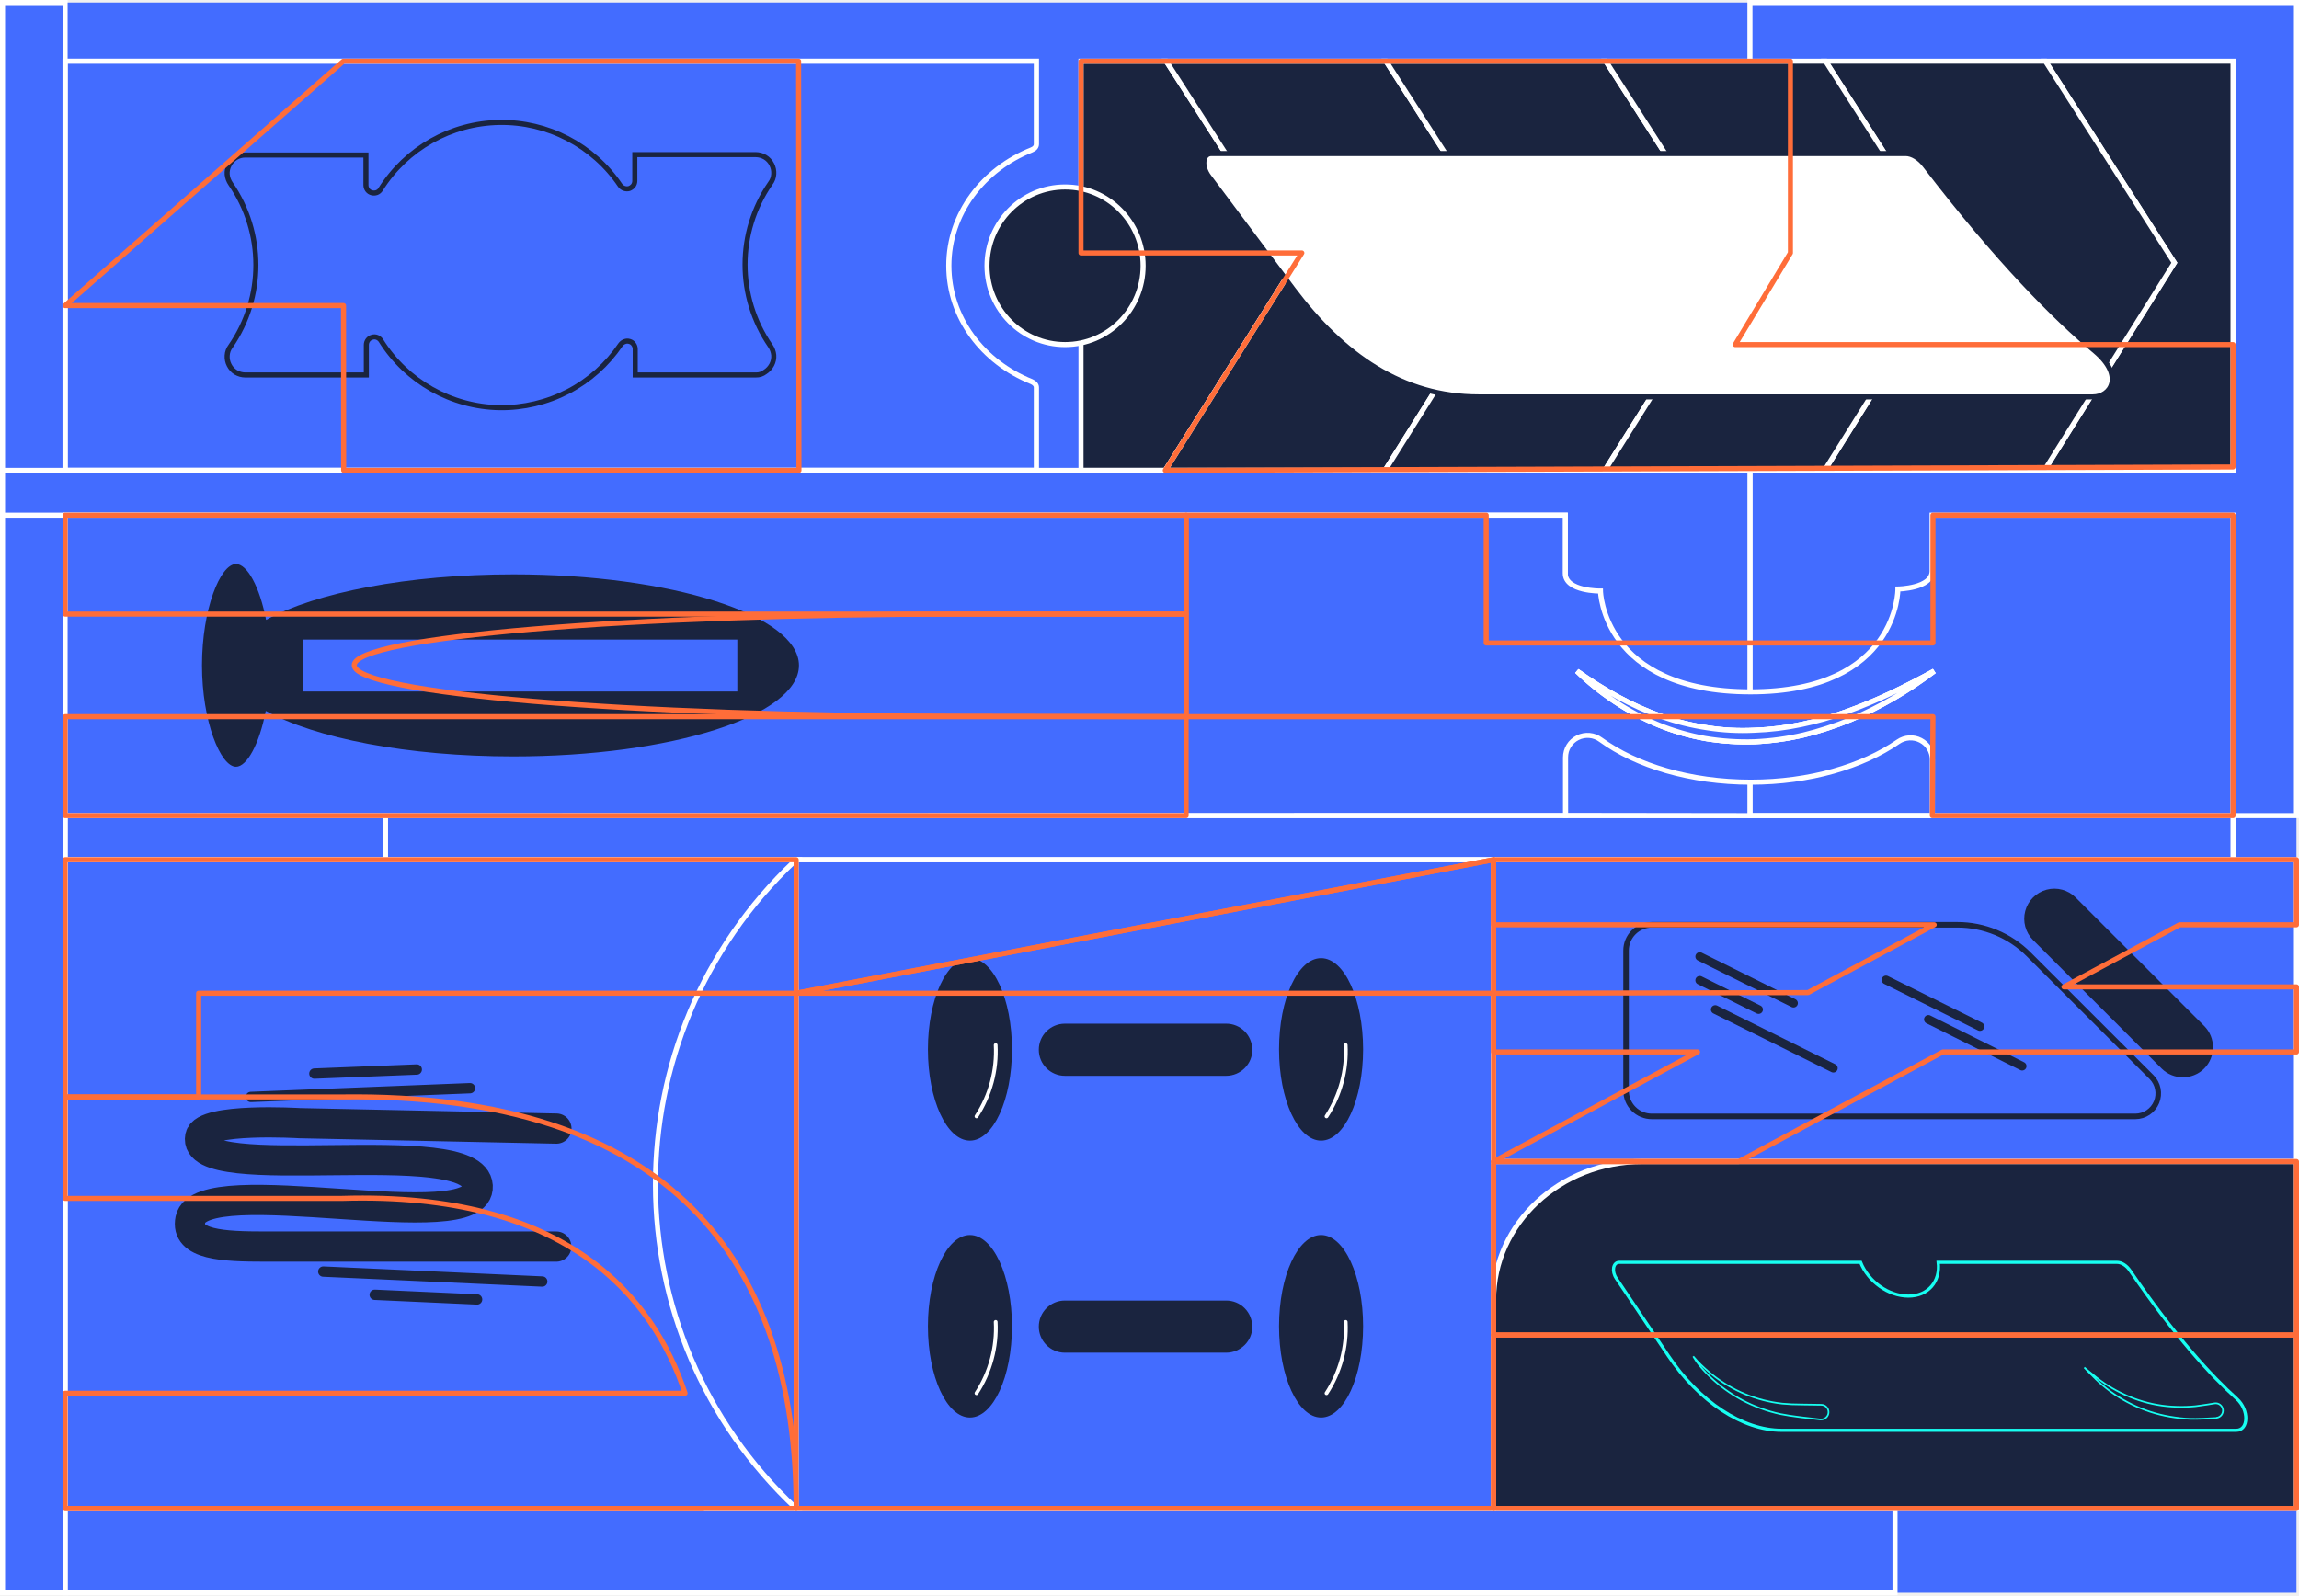
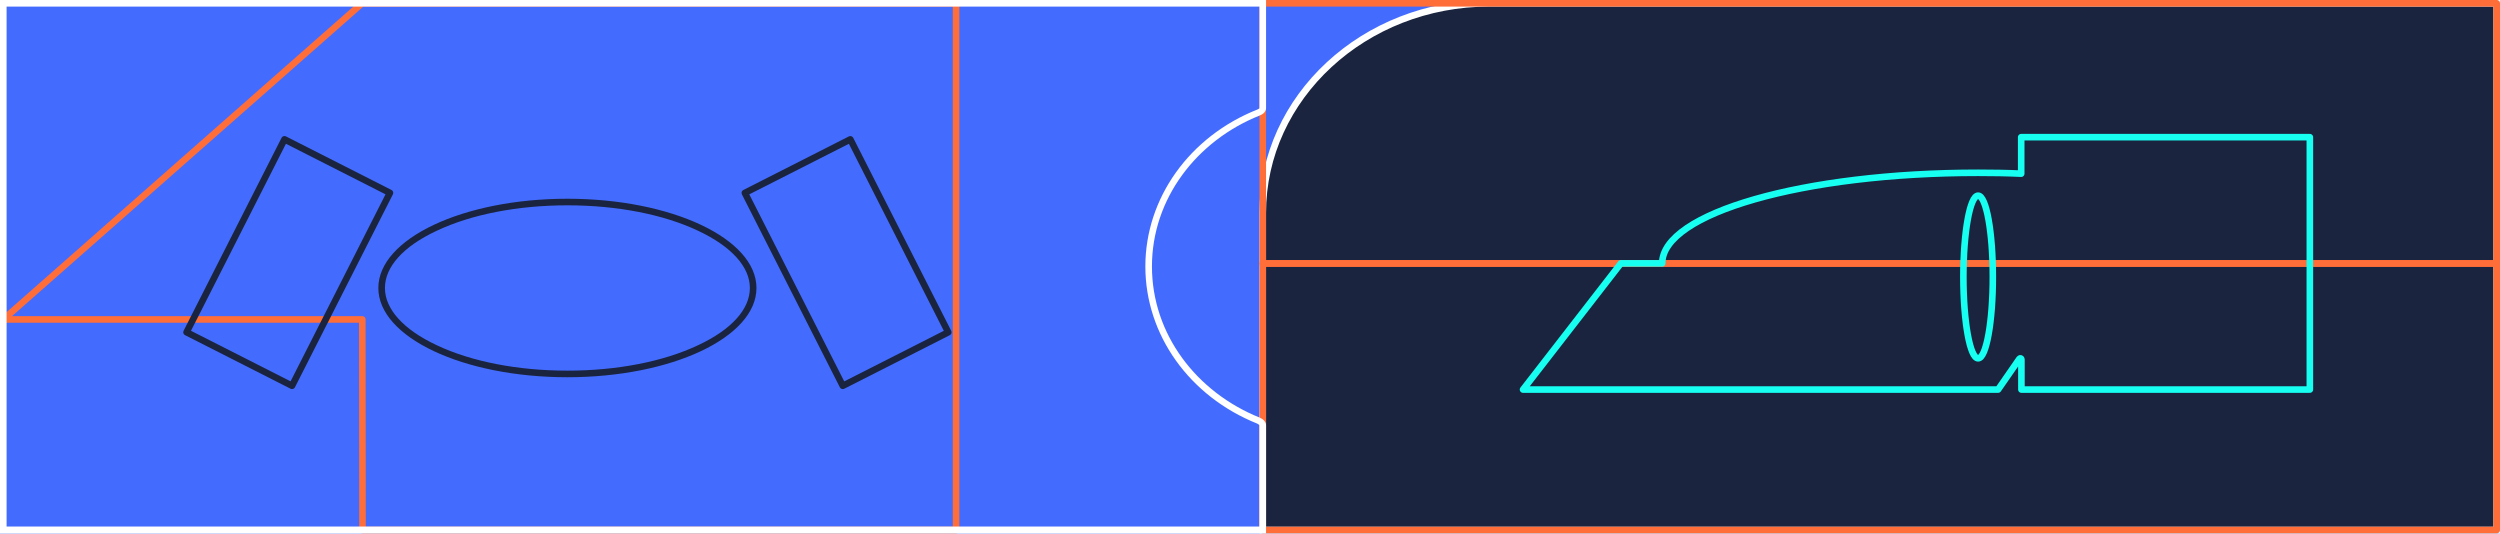
- <svg xmlns="http://www.w3.org/2000/svg" width="1363" height="946.047" viewBox="0 0 1363 946.047">
+ <svg xmlns="http://www.w3.org/2000/svg" version="1.1" id="Layer_1" x="0px" y="0px" viewBox="0 0 1137.2 242.6" style="enable-background:new 0 0 1137.2 242.6;" xml:space="preserve">
+   <style type="text/css">
+ 	.st0{fill:#436CFF;}
+ 	.st1{fill:#1A243F;}
+ 	.st2{fill:#FFFFFF;}
+ 	.st3{fill:none;stroke:#FF6D39;stroke-width:3;stroke-linejoin:round;}
+ 	.st4{fill:none;stroke:#1A243F;stroke-width:3;stroke-linejoin:round;stroke-miterlimit:10;}
+ 	.st5{fill:none;stroke:#17FFF1;stroke-width:3;stroke-linejoin:round;stroke-miterlimit:10;}
+ </style>
+   <rect class="st0" width="1137.2" height="242.6" />
  <g>
-     <rect x="1.5" y="1.5" width="1360" height="943.047" fill="#436cff" />
-     <rect x="1037.477" y="1.5" width="324.023" height="482.167" fill="none" stroke="#fff" stroke-miterlimit="10" stroke-width="3" />
+     <path class="st1" d="M574.4,241.1V96.8c0-52.5,46.2-95.3,103-95.3h458.3v239.6H574.4z" />
+     <path class="st2" d="M1134.2,3v236.6H575.9V96.8C575.9,45.1,621.5,3,677.4,3H1134.2 M1137.2,0H677.4c-57.7,0-104.5,43.3-104.5,96.8v145.8h564.2h0.1V0L1137.2,0z" />
+   </g>
+   <g id="_x32_">
+     <rect x="574.4" y="1.5" class="st3" width="561.3" height="118.4" />
+     <rect x="574.4" y="119.8" class="st3" width="561.3" height="121.3" />
+   </g>
+   <polygon id="_x31_" class="st3" points="434.9,241.1 164.9,241.1 164.8,145.3 1.5,145.3 164.7,1.5 434.9,1.5 " />
+   <g id="FIRST">
+     <rect x="82" y="92.5" transform="matrix(-0.4527 0.8917 -0.8917 -0.4527 296.9815 56.4916)" class="st4" width="98.4" height="53.8" />
+     <rect x="335.9" y="92.5" transform="matrix(0.4527 0.8917 -0.8917 0.4527 317.2136 -278.0005)" class="st4" width="98.4" height="53.8" />
    <g>
-       <path d="M1265.954,662.042H979.314a15.26,15.26,0,0,1-15.281-15.274v-83.08a15.259,15.259,0,0,1,15.281-15.272H1160.4a59.814,59.814,0,0,1,42.374,17.547l72.822,72.79A13.655,13.655,0,0,1,1265.954,662.042Z" fill="none" stroke="#1a243f" stroke-miterlimit="10" stroke-width="3.285" />
-       <path d="M1306.809,633.663a17.929,17.929,0,0,1-25.249,0l-76.18-76.148a17.85,17.85,0,1,1,25.248-25.239l76.181,76.148A17.91,17.91,0,0,1,1306.809,633.663Z" fill="#1a243f" />
-       <path d="M1016.918,598.675l70.011,34.771" fill="none" stroke="#1a243f" stroke-linecap="round" stroke-miterlimit="10" stroke-width="5.157" />
-       <path d="M1007.708,581.344l34.893,17.331" fill="none" stroke="#1a243f" stroke-linecap="round" stroke-miterlimit="10" stroke-width="5.157" />
-       <path d="M1007.708,567.263l55.6,27.621" fill="none" stroke="#1a243f" stroke-linecap="round" stroke-miterlimit="10" stroke-width="5.157" />
-       <path d="M1143.276,604.524l55.593,27.729" fill="none" stroke="#1a243f" stroke-linecap="round" stroke-miterlimit="10" stroke-width="5.157" />
-       <path d="M1118.141,581.127l55.7,27.622" fill="none" stroke="#1a243f" stroke-linecap="round" stroke-miterlimit="10" stroke-width="5.157" />
+       <path class="st1" d="M258.1,93.4c22.5,0,43.7,4.1,59.5,11.6c15.1,7.1,23.5,16.4,23.5,26s-8.3,18.9-23.5,26c-15.8,7.5-37,11.6-59.5,11.6s-43.7-4.1-59.5-11.6c-15.1-7.1-23.5-16.4-23.5-26s8.3-18.9,23.5-26C214.4,97.5,235.6,93.4,258.1,93.4 M258.1,90.4c-47.5,0-86,18.2-86,40.6s38.5,40.6,86,40.6s86-18.2,86-40.6S305.6,90.4,258.1,90.4L258.1,90.4z" />
    </g>
-     <g>
-       <path d="M329.879,669.274l-152.257-3.216s-56.594-3.485-58.918,8.042c-5.9,30.116,162.539-2.77,164.505,29.222S119.24,692.955,112.892,723.16c-3.129,15.1,19.4,16.086,44.346,16.086H329.79" fill="none" stroke="#1a243f" stroke-linecap="round" stroke-miterlimit="10" stroke-width="17.913" />
-       <path d="M191.659,754.08l129.816,5.9" fill="none" stroke="#1a243f" stroke-linecap="round" stroke-linejoin="round" stroke-width="6.127" />
-       <path d="M222.145,767.841l60.705,2.77" fill="none" stroke="#1a243f" stroke-linecap="round" stroke-linejoin="round" stroke-width="6.127" />
-       <path d="M278.649,645.326l-129.906,5.183" fill="none" stroke="#1a243f" stroke-linecap="round" stroke-linejoin="round" stroke-width="6.127" />
-       <path d="M247.088,634.245l-60.707,2.413" fill="none" stroke="#1a243f" stroke-linecap="round" stroke-linejoin="round" stroke-width="6.127" />
-     </g>
-     <path d="M691.41,36.311H640.889V278.917h49.969l77.3-123.1Z" fill="#1a243f" stroke="#fff" stroke-miterlimit="10" stroke-width="3" />
-     <path d="M1212.079,278.917h111.8V36.311H1212.627l76.472,119.51Z" fill="#1a243f" stroke="#fff" stroke-miterlimit="10" stroke-width="3" />
-     <path d="M821.717,36.311h-130.3l76.747,119.51-77.3,123.1h130.3l77.3-123.1Z" fill="#1a243f" stroke="#fff" stroke-miterlimit="10" stroke-width="3" />
-     <path d="M1081.774,278.917h130.305l77.02-123.1-76.472-119.51H1082.322l76.472,119.51Z" fill="#1a243f" stroke="#fff" stroke-miterlimit="10" stroke-width="3" />
-     <path d="M898.461,155.821l-77.3,123.1H951.469l77.294-123.1L952.017,36.311h-130.3Z" fill="#1a243f" stroke="#fff" stroke-miterlimit="10" stroke-width="3" />
-     <path d="M951.469,278.917h130.3l77.02-123.1-76.472-119.51h-130.3l76.746,119.51Z" fill="#1a243f" stroke="#fff" stroke-miterlimit="10" stroke-width="3" />
-     <path d="M631.444,204.342c25.559,0,46.278-20.921,46.278-46.728S657,110.886,631.444,110.886s-46.277,20.921-46.277,46.728S605.886,204.342,631.444,204.342Z" fill="#1a243f" stroke="#fff" stroke-miterlimit="10" stroke-width="3" />
-     <path d="M1240.727,235.377h-364c-45.25,0-80.409-24.558-109.948-63.741L716.81,104.859c-4.693-6.071-3.865-13.8,1.381-13.8h411.618c3.863,0,8.283,2.759,11.6,7.174,43.614,56.842,77.019,90.231,100.762,110.1C1259.477,222.987,1251.493,235.377,1240.727,235.377Z" fill="#fff" stroke="#1a243f" stroke-miterlimit="10" stroke-width="3" />
-     <g>
-       <path d="M575.053,676.413c13.763,0,24.919-24.225,24.919-54.109S588.816,568.2,575.053,568.2,550.134,592.42,550.134,622.3,561.291,676.413,575.053,676.413Z" fill="#1a243f" />
-       <path d="M783.217,676.413c13.763,0,24.919-24.225,24.919-54.109S796.98,568.2,783.217,568.2,758.3,592.42,758.3,622.3,769.454,676.413,783.217,676.413Z" fill="#1a243f" />
-       <path d="M726.93,637.979H631.335a15.46,15.46,0,1,1,0-30.92H726.93A15.4,15.4,0,0,1,742.4,622.518C742.613,630.893,735.523,637.979,726.93,637.979Z" fill="#1a243f" />
-       <path d="M797.822,619.727a70.6,70.6,0,0,1-11.385,42.3" fill="none" stroke="#fff" stroke-linecap="round" stroke-miterlimit="10" stroke-width="2.229" />
-       <path d="M590.308,619.727a70.6,70.6,0,0,1-11.385,42.3" fill="none" stroke="#fff" stroke-linecap="round" stroke-miterlimit="10" stroke-width="2.229" />
-     </g>
-     <g>
-       <path d="M575.053,840.617c13.763,0,24.919-24.225,24.919-54.108s-11.156-54.11-24.919-54.11-24.919,24.225-24.919,54.11S561.291,840.617,575.053,840.617Z" fill="#1a243f" />
-       <path d="M783.217,840.617c13.763,0,24.919-24.225,24.919-54.108S796.98,732.4,783.217,732.4,758.3,756.624,758.3,786.509,769.454,840.617,783.217,840.617Z" fill="#1a243f" />
-       <path d="M726.93,802.183H631.335a15.46,15.46,0,1,1,0-30.92H726.93A15.4,15.4,0,0,1,742.4,786.722C742.613,795.1,735.523,802.183,726.93,802.183Z" fill="#1a243f" />
-       <path d="M797.822,783.931a70.6,70.6,0,0,1-11.385,42.3" fill="none" stroke="#fff" stroke-linecap="round" stroke-miterlimit="10" stroke-width="2.229" />
-       <path d="M590.308,783.931a70.609,70.609,0,0,1-11.385,42.3" fill="none" stroke="#fff" stroke-linecap="round" stroke-miterlimit="10" stroke-width="2.229" />
-     </g>
-     <path d="M885.477,509.824H472.013V894.547H885.477Z" fill="none" stroke="#fff" stroke-miterlimit="10" stroke-width="3" />
-     <path d="M885.477,509.824H1361.5v179H885.477Z" fill="none" stroke="#fff" stroke-miterlimit="10" stroke-width="3" />
-     <path d="M38.587,894.547V509.824H472.013l-.949.9c-110.316,104.265-109.882,280.109.949,383.826H38.587Z" fill="none" stroke="#fff" stroke-miterlimit="10" stroke-width="3" />
-     <g>
-       <path d="M1361.412,894.547H885.477V770.907c0-45.325,39.477-82.083,88.162-82.083H1361.5V894.547Z" fill="#1a243f" stroke="#fff" stroke-miterlimit="10" stroke-width="3" />
-       <g>
-         <path d="M1325.82,848.2H1056.213c-23.089,0-48.9-16.969-67.062-44.122l-30.9-45.988c-2.886-4.242-1.867-9.5,1.7-9.5h143.13c4.585,11.37,16.466,20.024,28.347,20.024,11.715,0,19.022-8.654,17.656-20.024H1255.2c2.546,0,5.6,1.867,7.638,4.921,26.825,39.2,48.217,62.449,63.326,76.025C1333.468,836.153,1333.126,848.2,1325.82,848.2Z" fill="none" stroke="#17fff1" stroke-miterlimit="10" stroke-width="1.86" />
-         <path d="M1003.86,804.353c.8.93,1.61,1.856,2.41,2.764l.01.012.009.011.01.01a94.075,94.075,0,0,0,8.516,7.832,83.253,83.253,0,0,0,19.8,11.774h0l.009,0a82.116,82.116,0,0,0,22.036,5.635h.01c3.755.341,7.335.511,11.422.511h0l11.706.169h.01a4.35,4.35,0,0,1-.166,8.7h-.488l-11.676-1.353h0q-.892-.121-1.815-.243c-3.258-.436-6.789-.907-10.2-1.617a88.678,88.678,0,0,1-22.621-8.268,87.774,87.774,0,0,1-19.245-14h0l-.01-.006a75.505,75.505,0,0,1-7.736-8.745Q1004.871,805.922,1003.86,804.353Z" fill="none" stroke="#17fff1" stroke-width="0.975" />
-         <path d="M1313.6,840.926h-.02c-1.288.056-2.575.13-3.863.2-2.634.152-5.267.3-8,.3a73.586,73.586,0,0,1-12.144-.841l-.01,0h-.009a84.132,84.132,0,0,1-43.213-19.233h0v0c-2.429-2.022-4.634-4.258-6.819-6.468q-.819-.826-1.638-1.645l-2.166-2.259,2.361,1.957h0c3.053,2.546,5.95,4.934,9.2,7.155a83.334,83.334,0,0,0,20.67,10.243h0a78.154,78.154,0,0,0,22.377,3.927,83.087,83.087,0,0,0,11.267-.341l.009,0h.02c.868-.125,1.766-.249,2.682-.376,2.839-.392,5.863-.809,8.692-1.323a4.3,4.3,0,0,1,4.877,3.652v0a4.291,4.291,0,0,1-3.648,4.882l-.088.011-.078.037a1.109,1.109,0,0,1-.273.106A.887.887,0,0,1,1313.6,840.926Z" fill="none" stroke="#17fff1" stroke-width="0.975" />
-       </g>
-     </g>
-     <rect x="38.587" y="483.667" width="189.89" height="26.158" fill="none" stroke="#fff" stroke-miterlimit="10" stroke-width="3" />
-     <rect x="1.5" y="1.5" width="37.087" height="943.047" transform="translate(40.087 946.047) rotate(180)" fill="none" stroke="#fff" stroke-miterlimit="10" stroke-width="3" />
-     <rect x="228.477" y="483.667" width="1095.41" height="26.158" transform="translate(1552.363 993.491) rotate(180)" fill="none" stroke="#fff" stroke-miterlimit="10" stroke-width="3" />
-     <rect x="38.587" y="894.547" width="1084.902" height="50" transform="translate(1162.075 1839.094) rotate(180)" fill="none" stroke="#fff" stroke-miterlimit="10" stroke-width="3" />
-     <polygon points="1037.477 483.667 928.137 483.517 927.987 305.497 1.5 305.497 1.5 278.917 1037.477 278.917 1037.477 483.667" fill="#436cff" stroke="#fff" stroke-miterlimit="10" stroke-width="3" />
-     <g>
-       <path d="M1145.477,305.5v33.15c0,10.36-20.27,10.65-20.27,10.65s.44,60.97-87.36,60.97-88.98-59.78-88.98-59.78-20.88.29-20.88-10.51V305.5H38.587v178.17l889.55-.15v-34.33a13.064,13.064,0,0,1,20.88-10.5c21.16,15.39,53.15,25.15,88.98,25.15,34.94,0,66.17-9.32,87.36-23.97a12.907,12.907,0,0,1,20.27,10.65v33.15h178.26V305.5Zm-48.56,121.35a194.19,194.19,0,0,1-27.68,9.02,158.879,158.879,0,0,1-29.02,4,149.1,149.1,0,0,1-29.17-1.92,138.434,138.434,0,0,1-27.98-8.14,155.866,155.866,0,0,1-48.12-31.82c15.55,11.1,32.27,20.57,49.9,26.78a143.481,143.481,0,0,0,27.24,6.81,135.587,135.587,0,0,0,27.98,1.48,160.8,160.8,0,0,0,27.84-3.4,195.245,195.245,0,0,0,27.09-7.7c17.77-6.36,34.94-14.8,51.67-23.97A228.7,228.7,0,0,1,1096.917,426.847Z" fill="#436cff" stroke="#fff" stroke-miterlimit="10" stroke-width="3" />
-       <path d="M1146.667,397.987a228.7,228.7,0,0,1-49.75,28.86,194.19,194.19,0,0,1-27.68,9.02,158.879,158.879,0,0,1-29.02,4,149.1,149.1,0,0,1-29.17-1.92,138.434,138.434,0,0,1-27.98-8.14,155.866,155.866,0,0,1-48.12-31.82c15.55,11.1,32.27,20.57,49.9,26.78a143.481,143.481,0,0,0,27.24,6.81,135.587,135.587,0,0,0,27.98,1.48,160.8,160.8,0,0,0,27.84-3.4,195.245,195.245,0,0,0,27.09-7.7C1112.767,415.6,1129.937,407.157,1146.667,397.987Z" fill="#436cff" stroke="#fff" stroke-miterlimit="10" stroke-width="3" />
-       <path d="M1146.667,397.987a228.7,228.7,0,0,1-49.75,28.86,194.19,194.19,0,0,1-27.68,9.02,158.879,158.879,0,0,1-29.02,4,149.1,149.1,0,0,1-29.17-1.92,138.434,138.434,0,0,1-27.98-8.14,155.866,155.866,0,0,1-48.12-31.82c15.55,11.1,32.27,20.57,49.9,26.78a143.481,143.481,0,0,0,27.24,6.81,135.587,135.587,0,0,0,27.98,1.48,160.8,160.8,0,0,0,27.84-3.4,195.245,195.245,0,0,0,27.09-7.7C1112.767,415.6,1129.937,407.157,1146.667,397.987Z" fill="#436cff" stroke="#fff" stroke-miterlimit="10" stroke-width="3" />
-     </g>
-     <path d="M304.457,340.605c-62.647,0-117.371,10.795-146.713,26.989-3.78-19.612-11.161-33.107-17.821-33.107-9.361,0-20.162,26.809-20.162,60.095,0,33.107,10.981,60.1,20.162,60.1,6.48,0,13.861-13.495,17.641-33.107,29.342,16.193,84.067,26.989,146.713,26.989,93.607,0,169.393-24.11,169.393-53.979C473.67,364.9,397.884,340.605,304.457,340.605Zm132.671,69.452H179.885V379.289H437.128Z" fill="#1a243f" />
-     <path d="M562.527,157.554c0,30.8,20.173,57.211,49.109,68.776,1.653.731,2.811,1.948,2.811,3.409v49.178H38.587V36.311h575.86V85.489c0,1.461-.992,2.678-2.811,3.409C582.865,100.341,562.527,126.756,562.527,157.554Z" fill="none" stroke="#fff" stroke-miterlimit="10" stroke-width="3.084" />
-     <path d="M448.147,222.354H376.6V207.005a4.848,4.848,0,0,0-.953-2.857,4.2,4.2,0,0,0-2.381-1.665,4.27,4.27,0,0,0-2.975.119,5.068,5.068,0,0,0-2.381,1.785,84.855,84.855,0,0,1-31.073,27.725,85.772,85.772,0,0,1-40.6,9.638,84.69,84.69,0,0,1-70.358-39.743,5.016,5.016,0,0,0-2.262-1.9,4.281,4.281,0,0,0-2.977-.119,4.474,4.474,0,0,0-2.5,1.666,4.842,4.842,0,0,0-.952,2.856v17.848H145.4a11.276,11.276,0,0,1-5.595-1.546,10.471,10.471,0,0,1-3.929-4.284,10.769,10.769,0,0,1-1.191-5.712,9.923,9.923,0,0,1,2.024-5.473,84.911,84.911,0,0,0,0-96.384,11.824,11.824,0,0,1-2.024-5.474,10.541,10.541,0,0,1,1.191-5.712,11.353,11.353,0,0,1,3.929-4.284,10.462,10.462,0,0,1,5.595-1.546h71.549v17.849a4.844,4.844,0,0,0,.952,2.856,4.484,4.484,0,0,0,2.5,1.666,5.088,5.088,0,0,0,2.977-.119,4.483,4.483,0,0,0,2.262-1.9,84.76,84.76,0,0,1,142.027-2.38,5.012,5.012,0,0,0,5.357,1.9,5.747,5.747,0,0,0,2.38-1.665,4.845,4.845,0,0,0,.952-2.857V91.7h71.669a11.286,11.286,0,0,1,5.595,1.546,10.474,10.474,0,0,1,3.928,4.284,10.769,10.769,0,0,1,1.191,5.712,9.921,9.921,0,0,1-2.024,5.474,84.916,84.916,0,0,0,0,96.384,11.806,11.806,0,0,1,2.024,5.473,10.541,10.541,0,0,1-1.191,5.712,11.343,11.343,0,0,1-3.928,4.284A8.416,8.416,0,0,1,448.147,222.354Z" fill="#436cff" stroke="#1a243f" stroke-miterlimit="10" stroke-width="3" />
-     <polygon points="1323.887 204.341 1323.887 276.911 690.857 278.921 771.807 150.001 640.887 150.001 640.887 36.311 1061.477 36.311 1061.477 150.001 1028.767 204.341 1323.887 204.341" fill="none" stroke="#ff6d39" stroke-linejoin="round" stroke-width="3" />
-     <polygon points="473.667 278.921 203.747 278.921 203.667 181.211 38.587 181.211 203.557 36.311 473.477 36.311 473.667 278.921" fill="none" stroke="#ff6d39" stroke-linejoin="round" stroke-width="3" />
-     <polygon points="1323.887 305.501 1323.887 483.667 1145.627 483.667 1145.987 424.991 703.217 424.991 703.217 305.501 881.107 305.501 881.107 381.291 1145.987 381.291 1145.987 305.501 1323.887 305.501" fill="none" stroke="#ff6d39" stroke-linejoin="round" stroke-width="3" />
-     <g>
-       <path d="M703.217,364.173v60.818s-84.734-.24-130.9-.24c-200.092,0-362.3-13.558-362.3-30.289s162.206-30.289,362.3-30.289Z" fill="none" stroke="#ff6d39" stroke-linejoin="round" stroke-width="3" />
-       <rect x="38.587" y="305.497" width="664.624" height="58.676" fill="none" stroke="#ff6d39" stroke-linejoin="round" stroke-width="3" />
-       <rect x="38.587" y="424.991" width="664.624" height="58.676" fill="none" stroke="#ff6d39" stroke-linejoin="round" stroke-width="3" />
-     </g>
-     <polygon points="472.017 509.821 472.017 589.001 117.767 589.001 117.767 650.509 38.587 650.509 38.587 509.821 472.017 509.821" fill="none" stroke="#ff6d39" stroke-linejoin="round" stroke-width="3" />
-     <rect x="38.587" y="894.541" width="378.22" height="0.01" fill="none" stroke="#ff6d39" stroke-linejoin="round" stroke-width="3" />
-     <path d="M472.017,894.541H38.587v-68.31h367.58c-18.96-57.1-70.05-119.59-203.36-115.55H38.587V650.5h163.89C396.477,647.911,472.017,747,472.017,894.541Z" fill="none" stroke="#ff6d39" stroke-linejoin="round" stroke-width="3" />
-     <polygon points="1292.157 548.411 1223.652 585.231 1361.497 585.231 1361.497 623.821 1151.855 623.821 1030.917 688.821 885.477 688.821 1006.417 623.821 885.477 623.821 885.477 589.001 1071.911 588.615 1146.717 548.411 885.477 548.411 885.477 509.821 1361.497 509.821 1361.497 548.411 1292.157 548.411" fill="none" stroke="#ff6d39" stroke-linejoin="round" stroke-width="3" />
-     <rect x="885.477" y="688.824" width="476.023" height="102.861" fill="none" stroke="#ff6d39" stroke-linejoin="round" stroke-width="3" />
-     <rect x="885.477" y="791.685" width="476.023" height="102.861" fill="none" stroke="#ff6d39" stroke-linejoin="round" stroke-width="3" />
-     <polygon points="472.017 894.541 885.477 894.547 885.477 509.824 472.017 589.001 472.017 894.541" fill="none" stroke="#ff6d39" stroke-linejoin="round" stroke-width="3" />
-     <polygon points="472.017 589.001 885.477 589.001 885.477 509.824 472.017 589.001" fill="none" stroke="#ff6d39" stroke-linejoin="round" stroke-width="3" />
+   </g>
+   <g id="LAST">
+     <path class="st5" d="M919.4,62.4V79c-6.4-0.3-12.9-0.4-19.6-0.4c-79.4,0-143.7,18.4-143.7,41.2h-18.8l-44.5,57.4h216.1l9.7-14c0.3-0.4,0.9-0.2,0.9,0.3v13.7h131.2V62.4H919.4z M899.8,163c-3.7,0-6.7-16.6-6.7-37c0-20.4,3-37,6.7-37c3.7,0,6.7,16.6,6.7,37C906.5,146.4,903.5,163,899.8,163z" />
+   </g>
+   <g>
+     <path class="st2" d="M572.9,3l0,46.2c0,0.1-0.2,0.3-0.9,0.6c-31,12.3-51,40.4-51,71.4c0,31.1,20,59.1,50.9,71.5c0.6,0.3,0.9,0.6,1,0.7v46.1H3V3H572.9 M575.9,0H0v242.6h575.9v-49.2c0-1.5-1.2-2.7-2.8-3.4c-28.9-11.6-49.1-38-49.1-68.8c0-30.8,20.3-57.2,49.1-68.7c1.8-0.7,2.8-1.9,2.8-3.4V0L575.9,0z" />
  </g>
</svg>
